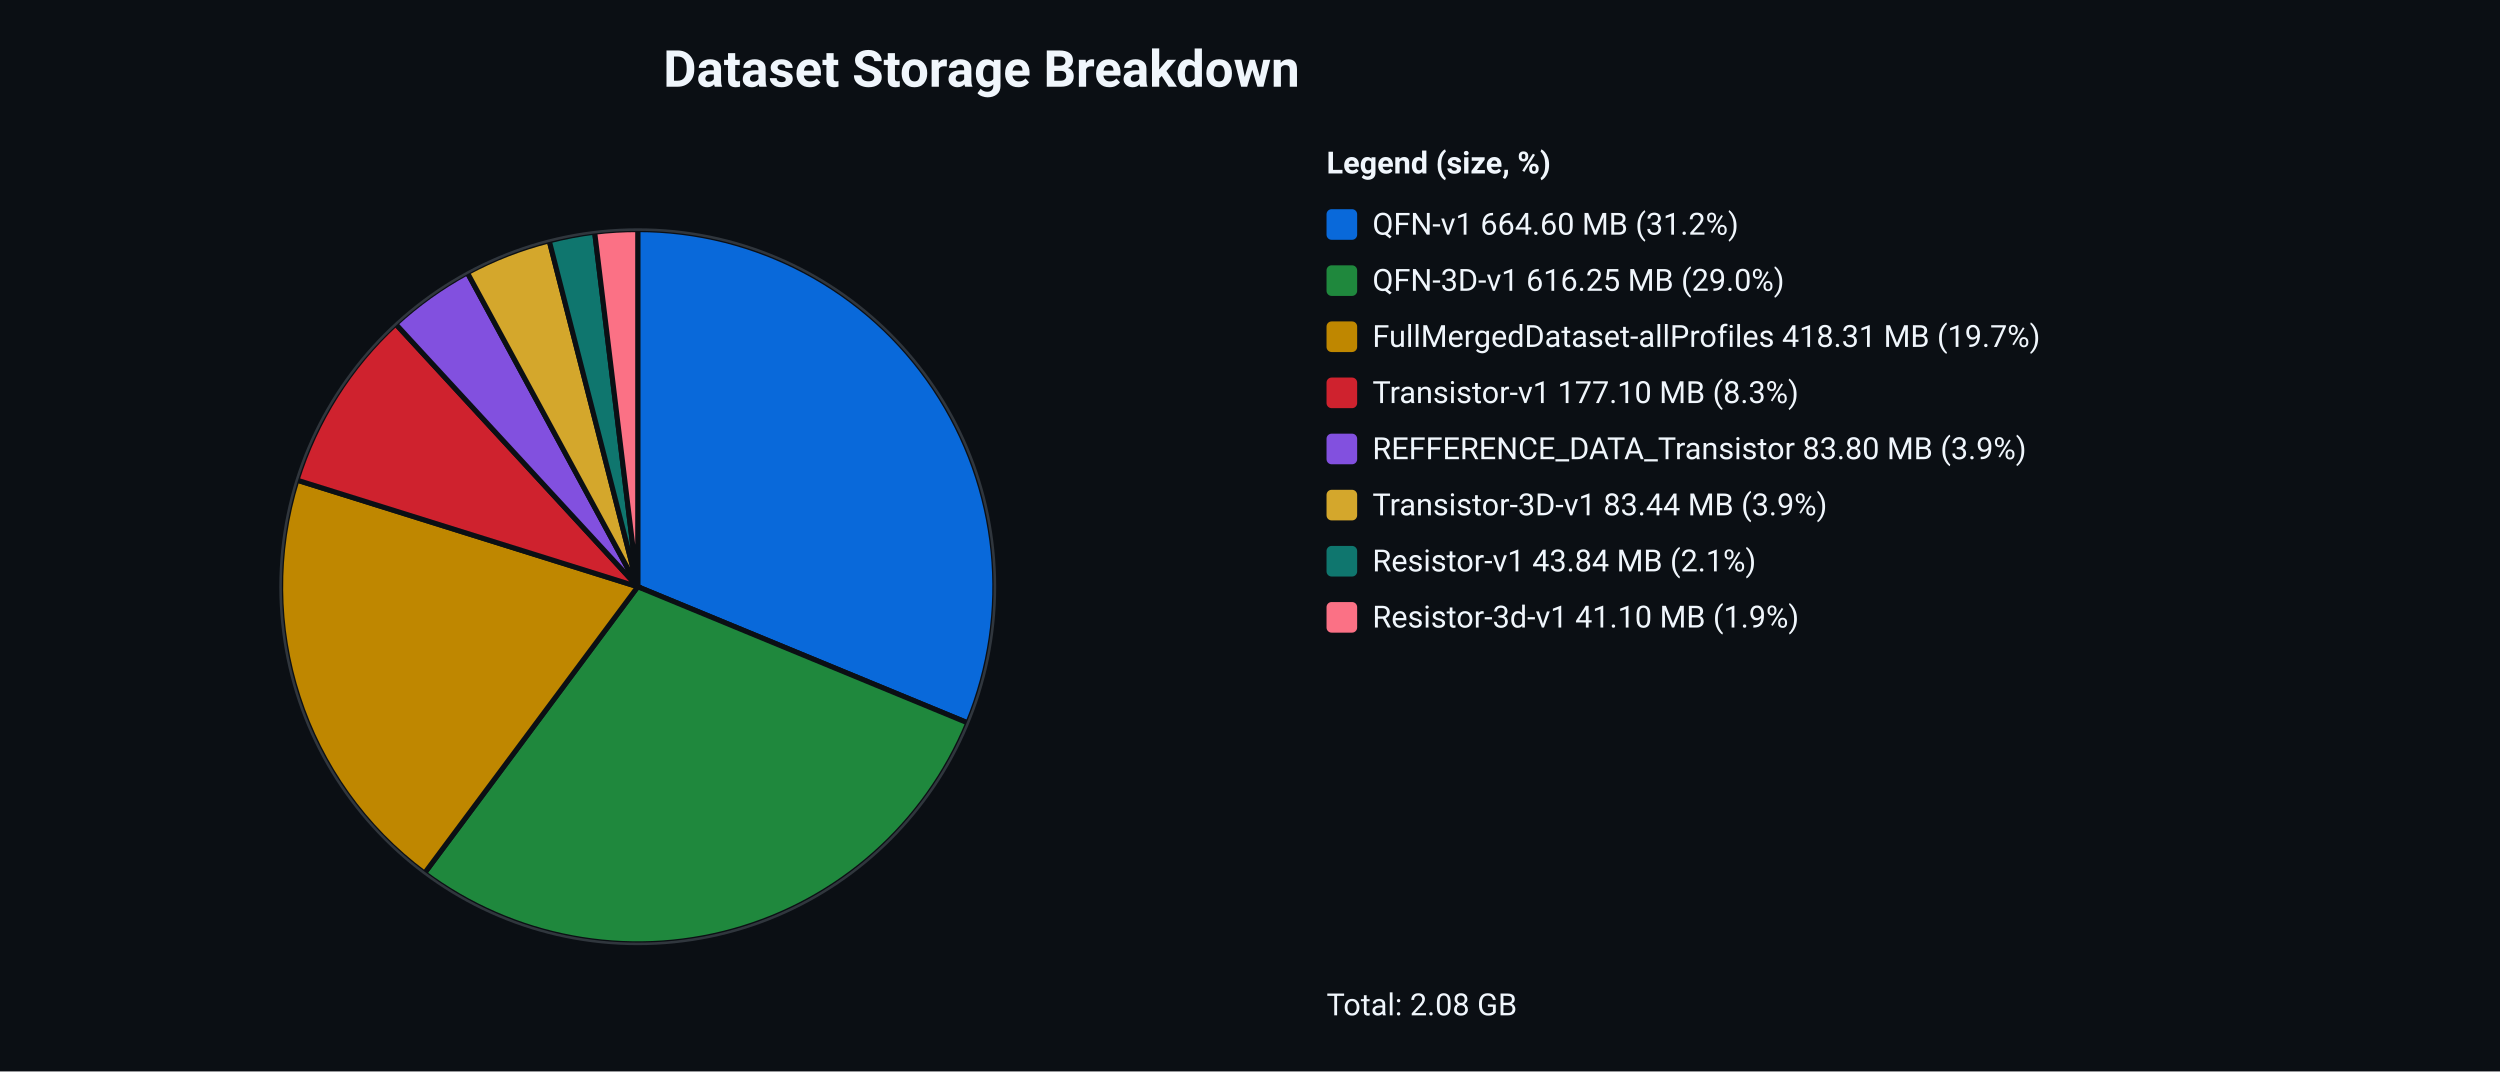
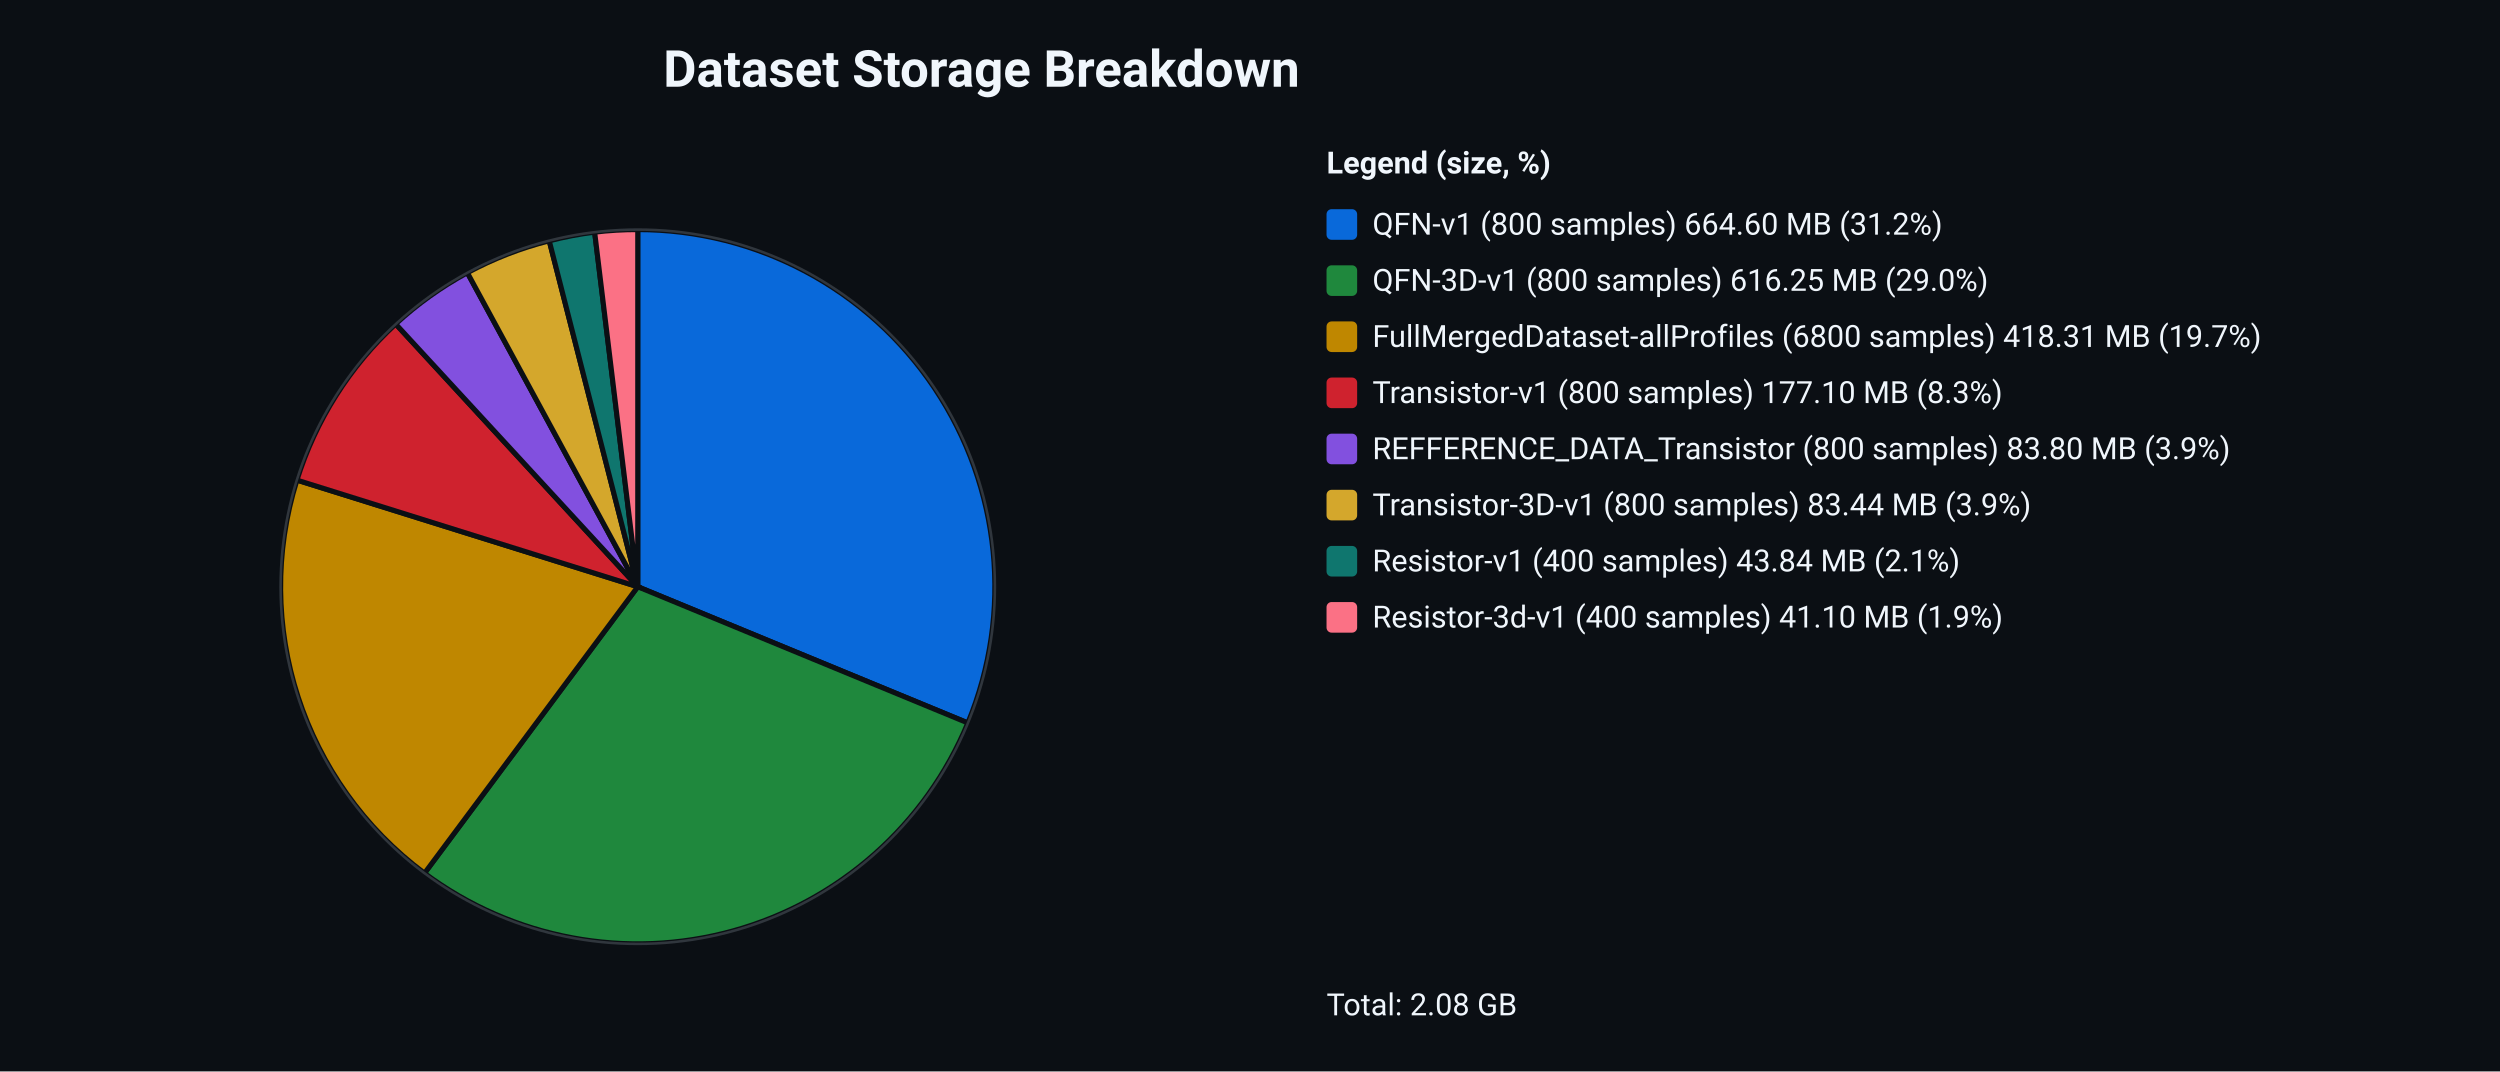
<svg xmlns="http://www.w3.org/2000/svg" width="980" height="420" viewBox="0 0 980 420">
  <rect x="0" y="0" width="980" height="420" fill="#0b0f14" />
  <text x="260" y="34" font-family="ui-sans-serif, system-ui, -apple-system, Segoe UI, Roboto, Arial" font-size="20" font-weight="700" fill="#f0f6fc">Dataset Storage Breakdown</text>
  <path d="M 250.0 230.0 L 250.0 90.0 A 140.0 140.0 0 0 1 379.4 283.4 Z" fill="#0969da" stroke="#0b0f14" stroke-width="2" />
  <path d="M 250.0 230.0 L 379.4 283.4 A 140.0 140.0 0 0 1 166.4 342.3 Z" fill="#1f883d" stroke="#0b0f14" stroke-width="2" />
  <path d="M 250.0 230.0 L 166.4 342.3 A 140.0 140.0 0 0 1 116.4 188.2 Z" fill="#bf8700" stroke="#0b0f14" stroke-width="2" />
  <path d="M 250.0 230.0 L 116.4 188.2 A 140.0 140.0 0 0 1 155.1 127.0 Z" fill="#cf222e" stroke="#0b0f14" stroke-width="2" />
  <path d="M 250.0 230.0 L 155.1 127.0 A 140.0 140.0 0 0 1 183.2 106.9 Z" fill="#8250df" stroke="#0b0f14" stroke-width="2" />
  <path d="M 250.0 230.0 L 183.2 106.9 A 140.0 140.0 0 0 1 215.3 94.4 Z" fill="#d4a72c" stroke="#0b0f14" stroke-width="2" />
  <path d="M 250.0 230.0 L 215.3 94.4 A 140.0 140.0 0 0 1 233.1 91.0 Z" fill="#0f766e" stroke="#0b0f14" stroke-width="2" />
  <path d="M 250.0 230.0 L 233.1 91.0 A 140.0 140.0 0 0 1 250.0 90.0 Z" fill="#fb7185" stroke="#0b0f14" stroke-width="2" />
  <circle cx="250.0" cy="230.0" r="140.0" fill="none" stroke="#30363d" stroke-width="1" />
  <text x="520.0" y="68.0" font-family="ui-sans-serif, system-ui, -apple-system, Segoe UI, Roboto, Arial" font-size="12" font-weight="700" fill="#f0f6fc">Legend (size, %)</text>
  <rect x="520.0" y="82.0" width="12" height="12" rx="2" fill="#0969da" />
-   <text x="538.0" y="92.0" font-family="ui-sans-serif, system-ui, -apple-system, Segoe UI, Roboto, Arial" font-size="12" fill="#f0f6fc">QFN-v1  664.60 MB  (31.2%)</text>
+   <text x="538.0" y="92.0" font-family="ui-sans-serif, system-ui, -apple-system, Segoe UI, Roboto, Arial" font-size="12" fill="#f0f6fc">QFN-v1 (800 samples)  664.60 MB  (31.2%)</text>
  <rect x="520.0" y="104.0" width="12" height="12" rx="2" fill="#1f883d" />
-   <text x="538.0" y="114.0" font-family="ui-sans-serif, system-ui, -apple-system, Segoe UI, Roboto, Arial" font-size="12" fill="#f0f6fc">QFN-3D-v1  616.25 MB  (29.0%)</text>
+   <text x="538.0" y="114.0" font-family="ui-sans-serif, system-ui, -apple-system, Segoe UI, Roboto, Arial" font-size="12" fill="#f0f6fc">QFN-3D-v1 (800 samples)  616.25 MB  (29.0%)</text>
  <rect x="520.0" y="126.0" width="12" height="12" rx="2" fill="#bf8700" />
-   <text x="538.0" y="136.0" font-family="ui-sans-serif, system-ui, -apple-system, Segoe UI, Roboto, Arial" font-size="12" fill="#f0f6fc">FullMergedDataset-allProfiles  418.31 MB  (19.7%)</text>
+   <text x="538.0" y="136.0" font-family="ui-sans-serif, system-ui, -apple-system, Segoe UI, Roboto, Arial" font-size="12" fill="#f0f6fc">FullMergedDataset-allProfiles (6800 samples)  418.31 MB  (19.7%)</text>
  <rect x="520.0" y="148.0" width="12" height="12" rx="2" fill="#cf222e" />
-   <text x="538.0" y="158.0" font-family="ui-sans-serif, system-ui, -apple-system, Segoe UI, Roboto, Arial" font-size="12" fill="#f0f6fc">Transistor-v1  177.10 MB  (8.3%)</text>
+   <text x="538.0" y="158.0" font-family="ui-sans-serif, system-ui, -apple-system, Segoe UI, Roboto, Arial" font-size="12" fill="#f0f6fc">Transistor-v1 (800 samples)  177.10 MB  (8.3%)</text>
  <rect x="520.0" y="170.0" width="12" height="12" rx="2" fill="#8250df" />
-   <text x="538.0" y="180.0" font-family="ui-sans-serif, system-ui, -apple-system, Segoe UI, Roboto, Arial" font-size="12" fill="#f0f6fc">REFFERENCE_DATA_Transistor  83.80 MB  (3.9%)</text>
+   <text x="538.0" y="180.0" font-family="ui-sans-serif, system-ui, -apple-system, Segoe UI, Roboto, Arial" font-size="12" fill="#f0f6fc">REFFERENCE_DATA_Transistor (800 samples)  83.80 MB  (3.9%)</text>
  <rect x="520.0" y="192.0" width="12" height="12" rx="2" fill="#d4a72c" />
-   <text x="538.0" y="202.0" font-family="ui-sans-serif, system-ui, -apple-system, Segoe UI, Roboto, Arial" font-size="12" fill="#f0f6fc">Transistor-3D-v1  83.44 MB  (3.9%)</text>
+   <text x="538.0" y="202.0" font-family="ui-sans-serif, system-ui, -apple-system, Segoe UI, Roboto, Arial" font-size="12" fill="#f0f6fc">Transistor-3D-v1 (800 samples)  83.44 MB  (3.9%)</text>
  <rect x="520.0" y="214.0" width="12" height="12" rx="2" fill="#0f766e" />
-   <text x="538.0" y="224.0" font-family="ui-sans-serif, system-ui, -apple-system, Segoe UI, Roboto, Arial" font-size="12" fill="#f0f6fc">Resistor-v1  43.84 MB  (2.1%)</text>
+   <text x="538.0" y="224.0" font-family="ui-sans-serif, system-ui, -apple-system, Segoe UI, Roboto, Arial" font-size="12" fill="#f0f6fc">Resistor-v1 (400 samples)  43.84 MB  (2.1%)</text>
  <rect x="520.0" y="236.0" width="12" height="12" rx="2" fill="#fb7185" />
-   <text x="538.0" y="246.0" font-family="ui-sans-serif, system-ui, -apple-system, Segoe UI, Roboto, Arial" font-size="12" fill="#f0f6fc">Resistor-3d-v1  41.10 MB  (1.9%)</text>
+   <text x="538.0" y="246.0" font-family="ui-sans-serif, system-ui, -apple-system, Segoe UI, Roboto, Arial" font-size="12" fill="#f0f6fc">Resistor-3d-v1 (400 samples)  41.10 MB  (1.9%)</text>
  <text x="520.0" y="398" font-family="ui-sans-serif, system-ui, -apple-system, Segoe UI, Roboto, Arial" font-size="12" fill="#f0f6fc">Total: 2.08 GB</text>
</svg>
